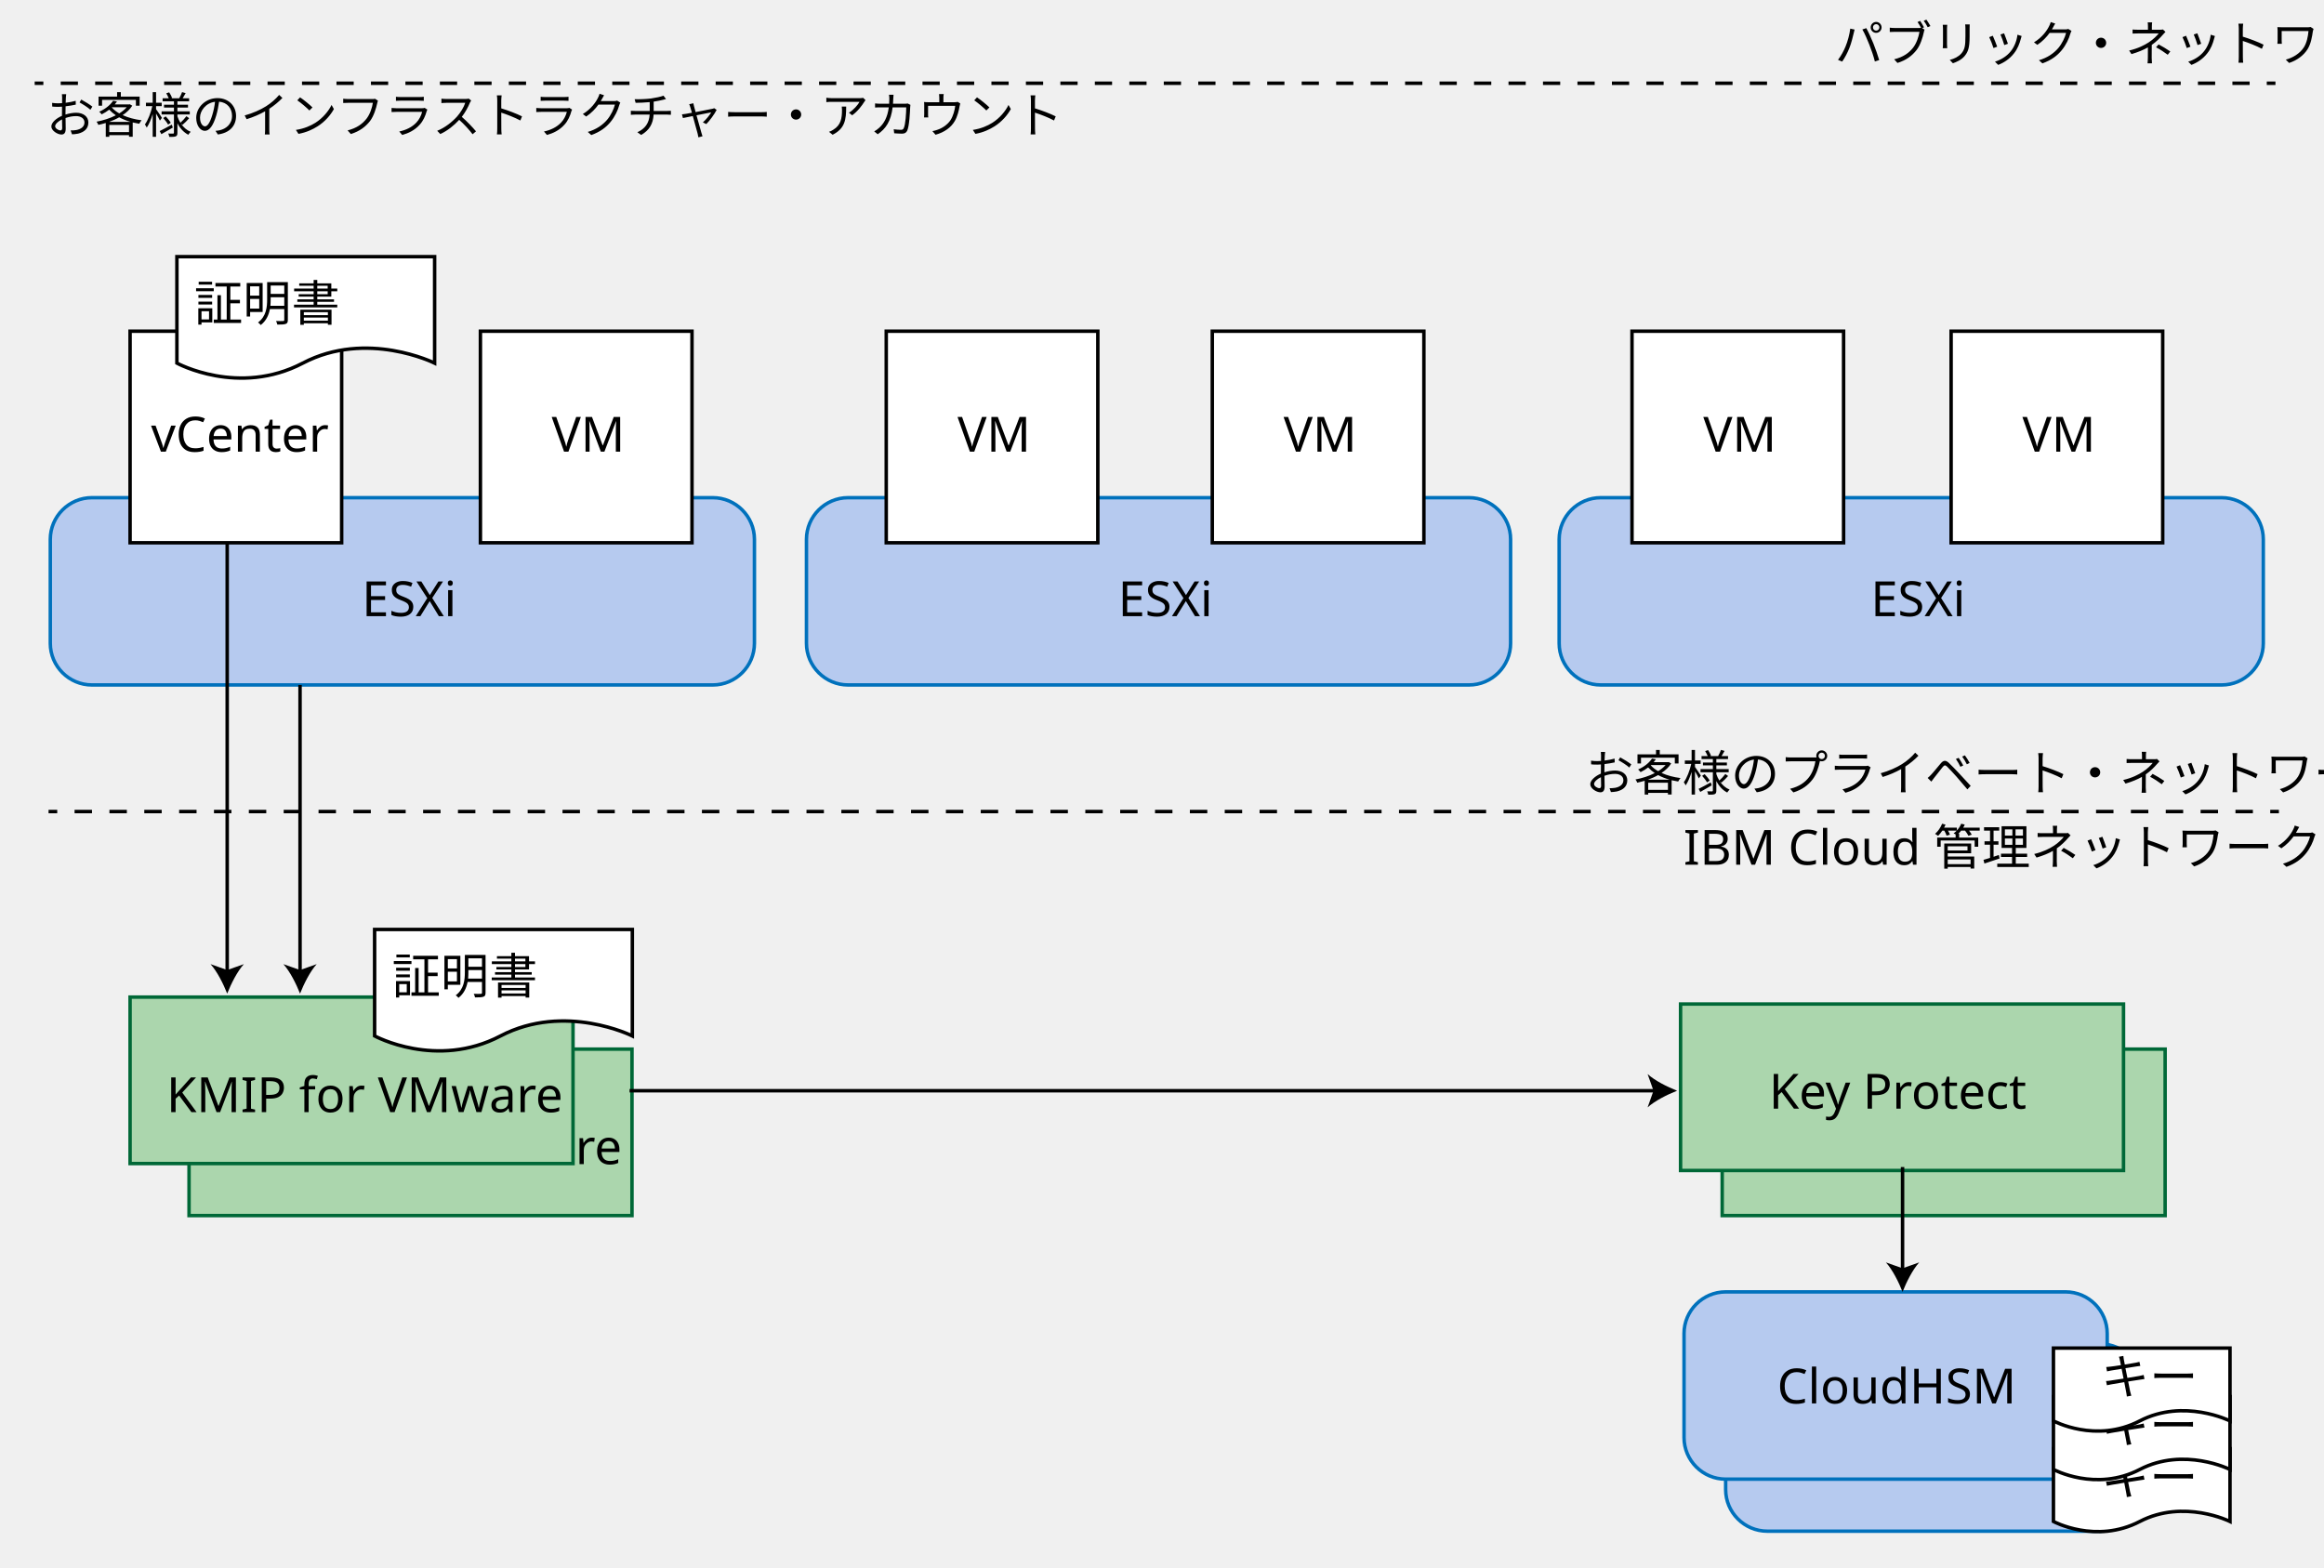
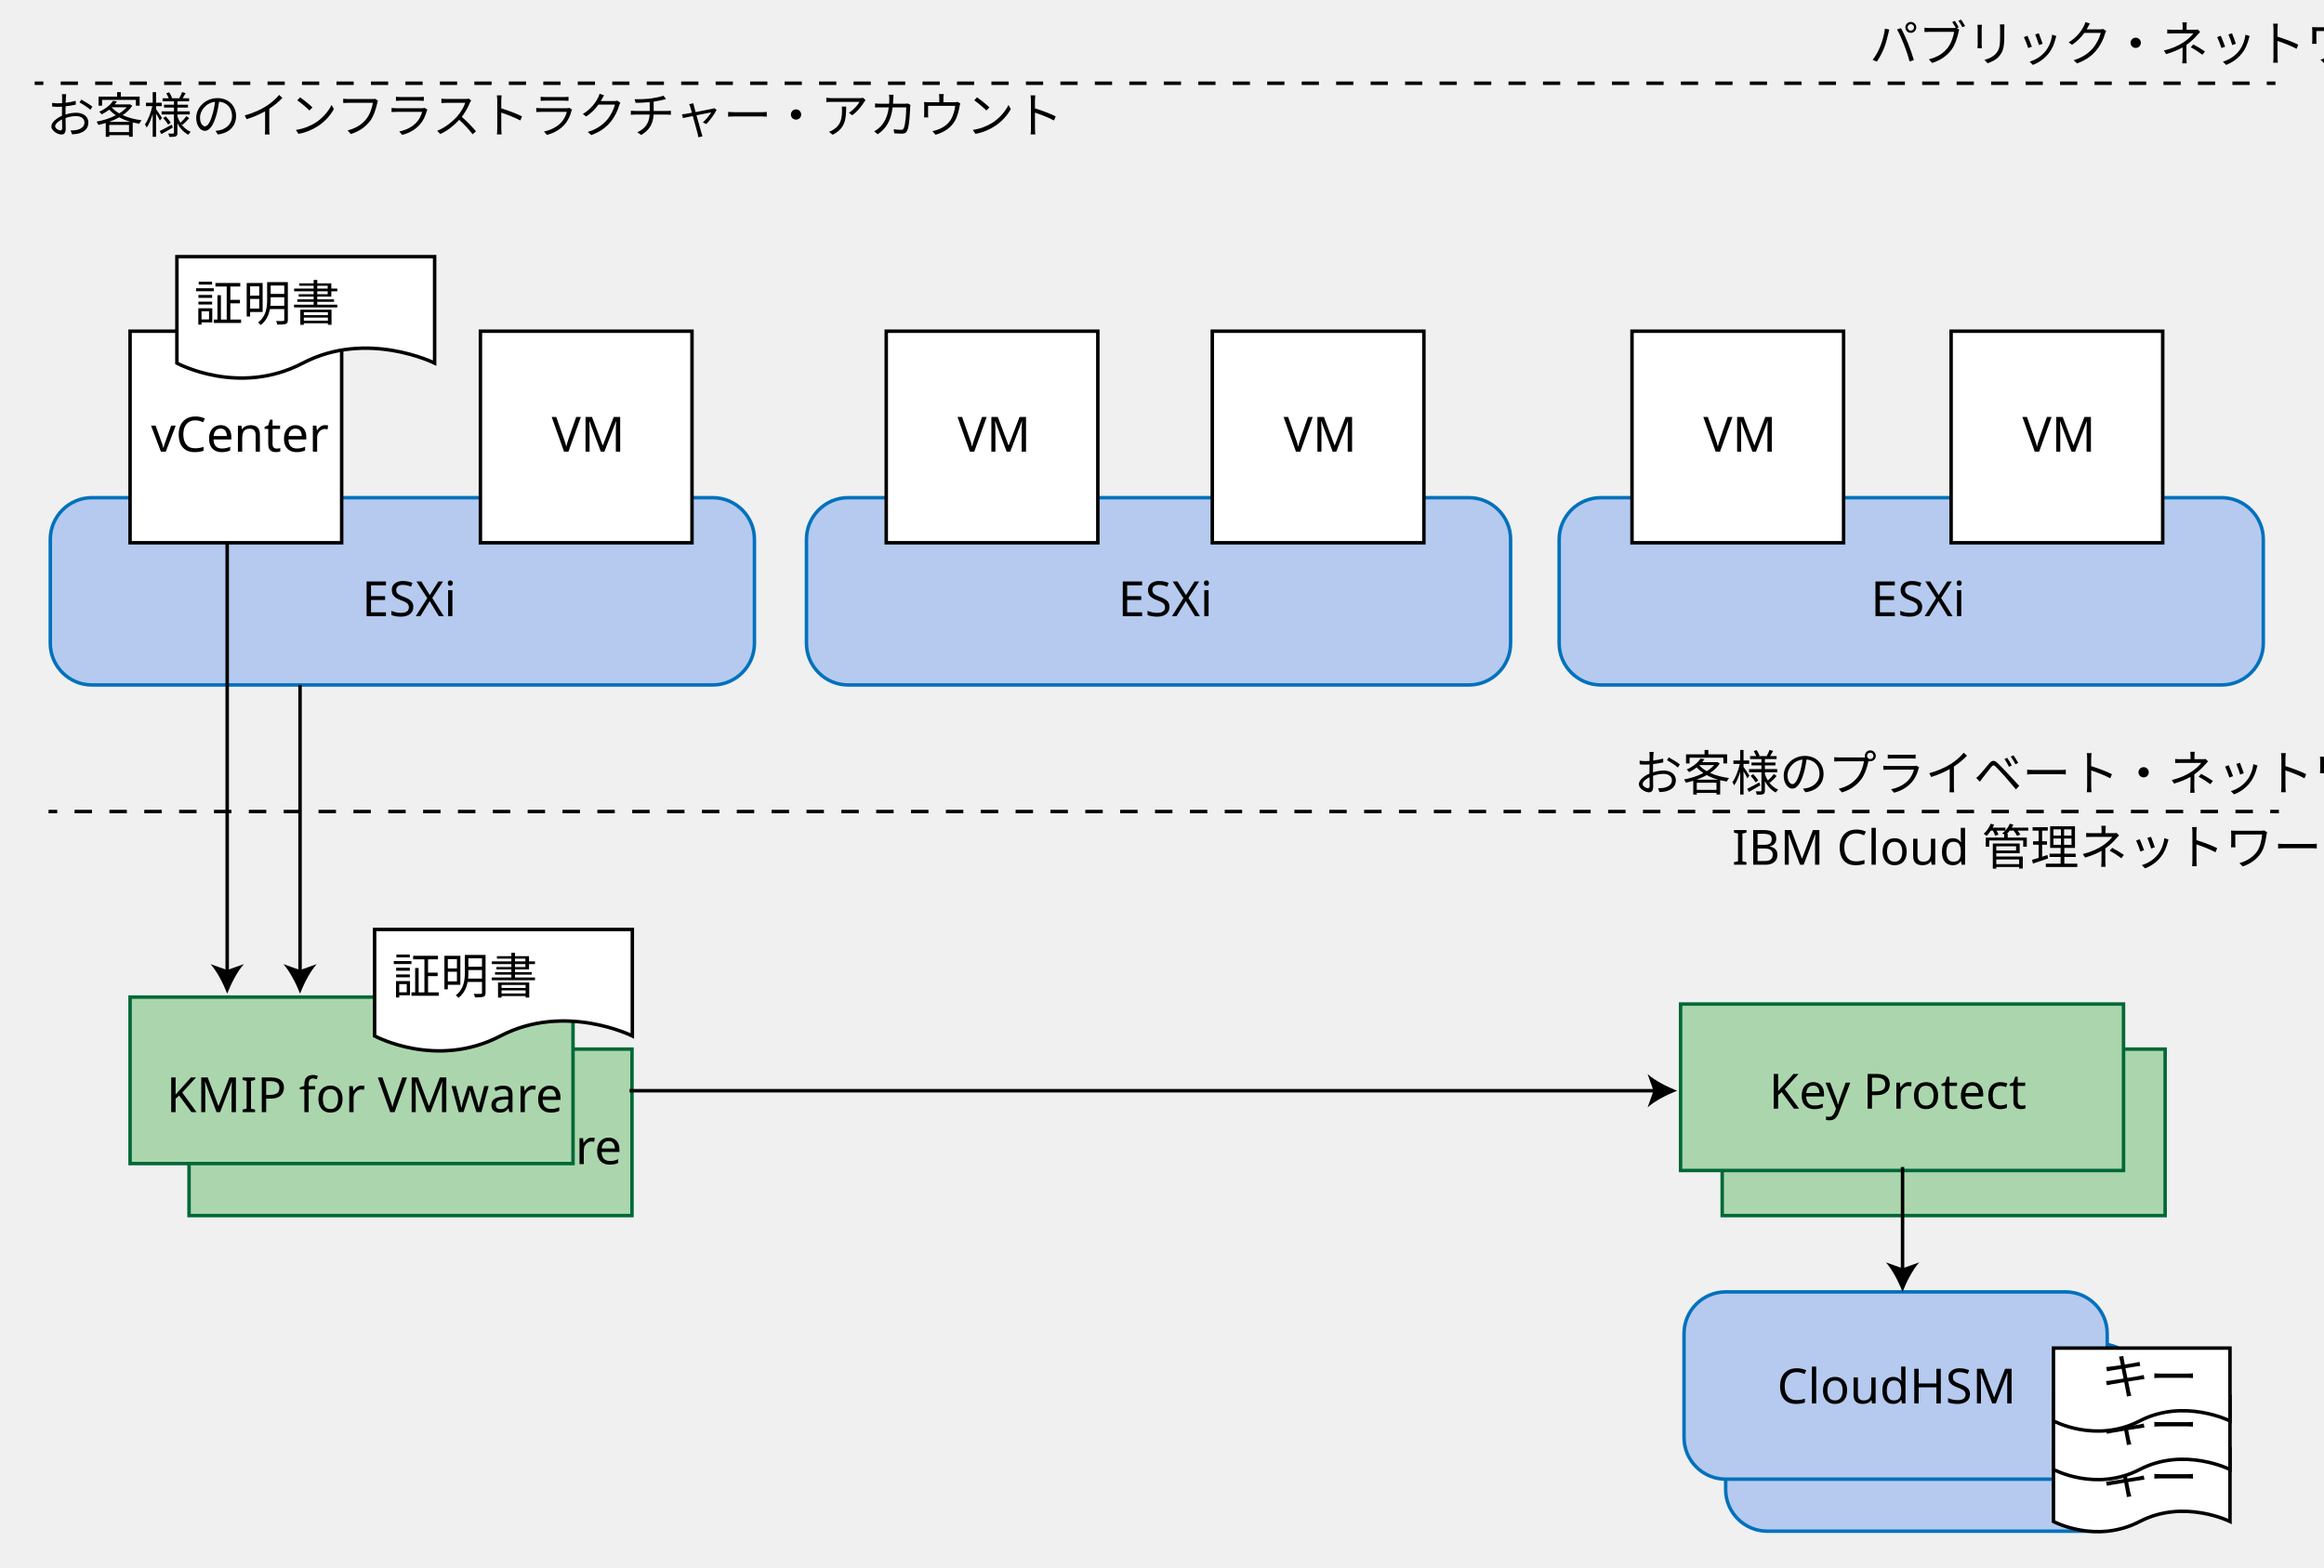
<svg xmlns="http://www.w3.org/2000/svg" version="1.1" x="0px" y="0px" viewBox="0 0 670 452" style="enable-background:new 0 0 670 452;" xml:space="preserve" id="svg221">
  <defs id="defs225">
	
	
	
	
	
	
</defs>
  <style type="text/css" id="style2">
	.st0{fill:#B6CAEF;stroke:#0071BC;stroke-miterlimit:10;}
	.st1{font-family:'IBMPlexSans';}
	.st2{font-size:14px;}
	.st3{fill:#FFFFFF;}
	.st4{fill:#FFFFFF;stroke:#000000;stroke-miterlimit:10;}
	.st5{fill:#ABD6AD;stroke:#006837;stroke-miterlimit:10;}
	.st6{fill:none;stroke:#000000;stroke-miterlimit:10;}
	.st7{fill:none;stroke:#000000;stroke-miterlimit:10;stroke-dasharray:4.969,4.969;}
	.st8{fill:none;stroke:#000000;stroke-miterlimit:10;stroke-dasharray:5.024,5.024;}
</style>
  <g id="vCenter_VM_ESXi">
    <g id="ESXi_1">
      <path class="st0" d="M205.5,197.5h-179c-6.6,0-12-5.4-12-12v-30c0-6.6,5.4-12,12-12h179c6.6,0,12,5.4,12,12v30    C217.5,192.1,212.1,197.5,205.5,197.5z" id="path4" />
      <text transform="matrix(1 0 0 1 104.3335 177.6665)" class="st1 st2" id="text6" style="-inkscape-font-specification:'MS UI Gothic, Normal';font-family:'MS UI Gothic';font-weight:normal;font-style:normal;font-stretch:normal;font-variant:normal;font-size:14px;text-anchor:start;text-align:start;writing-mode:lr;font-variant-ligatures:normal;font-variant-caps:normal;font-variant-numeric:normal;font-feature-settings:normal;">ESXi</text>
    </g>
    <g id="ESXi_1_1_">
      <path class="st0" d="M423.5,197.5h-179c-6.6,0-12-5.4-12-12v-30c0-6.6,5.4-12,12-12h179c6.6,0,12,5.4,12,12v30    C435.5,192.1,430.1,197.5,423.5,197.5z" id="path9" />
      <text transform="matrix(1 0 0 1 322.3335 177.6665)" class="st1 st2" id="text11" style="-inkscape-font-specification:'MS UI Gothic, Normal';font-family:'MS UI Gothic';font-weight:normal;font-style:normal;font-stretch:normal;font-variant:normal;font-size:14px;text-anchor:start;text-align:start;writing-mode:lr;font-variant-ligatures:normal;font-variant-caps:normal;font-variant-numeric:normal;font-feature-settings:normal;">ESXi</text>
    </g>
    <g id="ESXi_1_2_">
      <path class="st0" d="M640.5,197.5h-179c-6.6,0-12-5.4-12-12v-30c0-6.6,5.4-12,12-12h179c6.6,0,12,5.4,12,12v30    C652.5,192.1,647.1,197.5,640.5,197.5z" id="path14" />
      <text transform="matrix(1 0 0 1 539.3335 177.6665)" class="st1 st2" id="text16" style="-inkscape-font-specification:'MS UI Gothic, Normal';font-family:'MS UI Gothic';font-weight:normal;font-style:normal;font-stretch:normal;font-variant:normal;font-size:14px;text-anchor:start;text-align:start;writing-mode:lr;font-variant-ligatures:normal;font-variant-caps:normal;font-variant-numeric:normal;font-feature-settings:normal;">ESXi</text>
    </g>
    <g id="vCenter">
      <g id="g23">
        <rect x="37.5" y="95.5" class="st3" width="61" height="61" id="rect19" />
        <path d="M98,96v60H38V96H98 M99,95H37v62h62V95L99,95z" id="path21" />
      </g>
      <text transform="matrix(1 0 0 1 43.5493 130.228)" class="st1 st2" id="text25" style="-inkscape-font-specification:'MS UI Gothic, Normal';font-family:'MS UI Gothic';font-weight:normal;font-style:normal;font-stretch:normal;font-variant:normal;font-size:14px;text-anchor:start;text-align:start;writing-mode:lr;font-variant-ligatures:normal;font-variant-caps:normal;font-variant-numeric:normal;font-feature-settings:normal;">vCenter</text>
    </g>
    <g id="VM1">
      <g id="g32">
        <rect x="138.5" y="95.5" class="st3" width="61" height="61" id="rect28" />
        <path d="M199,96v60h-60V96H199 M200,95h-62v62h62V95L200,95z" id="path30" />
      </g>
      <text transform="matrix(1 0 0 1 159.053 130.228)" class="st1 st2" id="text34" style="-inkscape-font-specification:'MS UI Gothic, Normal';font-family:'MS UI Gothic';font-weight:normal;font-style:normal;font-stretch:normal;font-variant:normal;font-size:14px;text-anchor:start;text-align:start;writing-mode:lr;font-variant-ligatures:normal;font-variant-caps:normal;font-variant-numeric:normal;font-feature-settings:normal;">VM</text>
    </g>
    <g id="VM2">
      <g id="g41">
        <rect x="255.5" y="95.5" class="st3" width="61" height="61" id="rect37" />
        <path d="M316,96v60h-60V96H316 M317,95h-62v62h62V95L317,95z" id="path39" />
      </g>
      <text transform="matrix(1 0 0 1 276.053 130.228)" class="st1 st2" id="text43" style="-inkscape-font-specification:'MS UI Gothic, Normal';font-family:'MS UI Gothic';font-weight:normal;font-style:normal;font-stretch:normal;font-variant:normal;font-size:14px;text-anchor:start;text-align:start;writing-mode:lr;font-variant-ligatures:normal;font-variant-caps:normal;font-variant-numeric:normal;font-feature-settings:normal;">VM</text>
    </g>
    <g id="VM3">
      <g id="g50">
        <rect x="349.5" y="95.5" class="st3" width="61" height="61" id="rect46" />
        <path d="M410,96v60h-60V96H410 M411,95h-62v62h62V95L411,95z" id="path48" />
      </g>
      <text transform="matrix(1 0 0 1 370.053 130.228)" class="st1 st2" id="text52" style="-inkscape-font-specification:'MS UI Gothic, Normal';font-family:'MS UI Gothic';font-weight:normal;font-style:normal;font-stretch:normal;font-variant:normal;font-size:14px;text-anchor:start;text-align:start;writing-mode:lr;font-variant-ligatures:normal;font-variant-caps:normal;font-variant-numeric:normal;font-feature-settings:normal;">VM</text>
    </g>
    <g id="VM4">
      <g id="g59">
        <rect x="470.5" y="95.5" class="st3" width="61" height="61" id="rect55" />
        <path d="M531,96v60h-60V96H531 M532,95h-62v62h62V95L532,95z" id="path57" />
      </g>
      <text transform="matrix(1 0 0 1 491.053 130.228)" class="st1 st2" id="text61" style="-inkscape-font-specification:'MS UI Gothic, Normal';font-family:'MS UI Gothic';font-weight:normal;font-style:normal;font-stretch:normal;font-variant:normal;font-size:14px;text-anchor:start;text-align:start;writing-mode:lr;font-variant-ligatures:normal;font-variant-caps:normal;font-variant-numeric:normal;font-feature-settings:normal;">VM</text>
    </g>
    <g id="VM5">
      <g id="g68">
        <rect x="562.5" y="95.5" class="st3" width="61" height="61" id="rect64" />
        <path d="M623,96v60h-60V96H623 M624,95h-62v62h62V95L624,95z" id="path66" />
      </g>
      <text transform="matrix(1 0 0 1 583.053 130.228)" class="st1 st2" id="text70" style="-inkscape-font-specification:'MS UI Gothic, Normal';font-family:'MS UI Gothic';font-weight:normal;font-style:normal;font-stretch:normal;font-variant:normal;font-size:14px;text-anchor:start;text-align:start;writing-mode:lr;font-variant-ligatures:normal;font-variant-caps:normal;font-variant-numeric:normal;font-feature-settings:normal;">VM</text>
    </g>
    <g id="certificate_top">
      <path class="st4" d="M51,74v30.7c0,0,17.8,9.7,36.3,0s38,0,38,0V74H51z" id="path73" />
      <text transform="matrix(1 0 0 1 56 92.5)" class="st1 st2" id="text75" style="-inkscape-font-specification:'MS UI Gothic, Normal';font-family:'MS UI Gothic';font-weight:normal;font-style:normal;font-stretch:normal;font-variant:normal;font-size:14px;text-anchor:start;text-align:start;writing-mode:lr;font-variant-ligatures:normal;font-variant-caps:normal;font-variant-numeric:normal;font-feature-settings:normal;">証明書</text>
    </g>
  </g>
  <g id="KMIP">
    <g id="g98">
      <g id="g91">
        <g id="g83">
          <rect x="54.5" y="302.5" class="st5" width="127.7" height="48" id="rect79" />
          <text transform="matrix(1 0 0 1 65 335.667)" class="st1 st2" id="text81" style="-inkscape-font-specification:'MS UI Gothic, Normal';font-family:'MS UI Gothic';font-weight:normal;font-style:normal;font-stretch:normal;font-variant:normal;font-size:14px;text-anchor:start;text-align:start;writing-mode:lr;font-variant-ligatures:normal;font-variant-caps:normal;font-variant-numeric:normal;font-feature-settings:normal;">KMIP for VMware</text>
        </g>
        <g id="g89">
          <rect x="37.5" y="287.5" class="st5" width="127.7" height="48" id="rect85" />
          <text transform="matrix(1 0 0 1 48 320.667)" class="st1 st2" id="text87" style="-inkscape-font-specification:'MS UI Gothic, Normal';font-family:'MS UI Gothic';font-weight:normal;font-style:normal;font-stretch:normal;font-variant:normal;font-size:14px;text-anchor:start;text-align:start;writing-mode:lr;font-variant-ligatures:normal;font-variant-caps:normal;font-variant-numeric:normal;font-feature-settings:normal;">KMIP for VMware</text>
        </g>
      </g>
      <g id="certificate_top_1_">
        <path class="st4" d="M108,268v30.7c0,0,17.8,9.7,36.3,0c18.6-9.7,38,0,38,0V268H108z" id="path93" />
        <text transform="matrix(1 0 0 1 113 286.5)" class="st1 st2" id="text95" style="-inkscape-font-specification:'MS UI Gothic, Normal';font-family:'MS UI Gothic';font-weight:normal;font-style:normal;font-stretch:normal;font-variant:normal;font-size:14px;text-anchor:start;text-align:start;writing-mode:lr;font-variant-ligatures:normal;font-variant-caps:normal;font-variant-numeric:normal;font-feature-settings:normal;">証明書</text>
      </g>
    </g>
  </g>
  <g id="Key_protect">
    <g id="g113">
      <g id="g105">
        <rect x="496.5" y="302.5" class="st5" width="127.7" height="48" id="rect101" />
        <text transform="matrix(1 0 0 1 522 332.667)" class="st1 st2" id="text103" style="-inkscape-font-specification:'MS UI Gothic, Normal';font-family:'MS UI Gothic';font-weight:normal;font-style:normal;font-stretch:normal;font-variant:normal;font-size:14px;text-anchor:start;text-align:start;writing-mode:lr;font-variant-ligatures:normal;font-variant-caps:normal;font-variant-numeric:normal;font-feature-settings:normal;">Key Protect</text>
      </g>
      <g id="g111">
        <rect x="484.5" y="289.5" class="st5" width="127.7" height="48" id="rect107" />
        <text transform="matrix(1 0 0 1 510 319.667)" class="st1 st2" id="text109" style="-inkscape-font-specification:'MS UI Gothic, Normal';font-family:'MS UI Gothic';font-weight:normal;font-style:normal;font-stretch:normal;font-variant:normal;font-size:14px;text-anchor:start;text-align:start;writing-mode:lr;font-variant-ligatures:normal;font-variant-caps:normal;font-variant-numeric:normal;font-feature-settings:normal;">Key Protect</text>
      </g>
    </g>
  </g>
  <g id="CloudHSM_and_Key">
    <g id="g150">
      <g id="g128">
        <g id="g120">
          <path class="st0" d="M605.5,441.5h-96c-6.6,0-12-5.4-12-12v-30c0-6.6,5.4-12,12-12h96c6.6,0,12,5.4,12,12v30      C617.5,436.1,612.1,441.5,605.5,441.5z" id="path116" />
          <text transform="matrix(1 0 0 1 530.333 419.667)" class="st1 st2" id="text118" style="-inkscape-font-specification:'MS UI Gothic, Normal';font-family:'MS UI Gothic';font-weight:normal;font-style:normal;font-stretch:normal;font-variant:normal;font-size:14px;text-anchor:start;text-align:start;writing-mode:lr;font-variant-ligatures:normal;font-variant-caps:normal;font-variant-numeric:normal;font-feature-settings:normal;">CloudHSM</text>
        </g>
        <g id="g126">
          <path class="st0" d="M595.5,426.5h-98c-6.6,0-12-5.4-12-12v-30c0-6.6,5.4-12,12-12h98c6.6,0,12,5.4,12,12v30      C607.5,421.1,602.1,426.5,595.5,426.5z" id="path122" />
          <text transform="matrix(1 0 0 1 512.333 404.667)" class="st1 st2" id="text124" style="-inkscape-font-specification:'MS UI Gothic, Normal';font-family:'MS UI Gothic';font-weight:normal;font-style:normal;font-stretch:normal;font-variant:normal;font-size:14px;text-anchor:start;text-align:start;writing-mode:lr;font-variant-ligatures:normal;font-variant-caps:normal;font-variant-numeric:normal;font-feature-settings:normal;">CloudHSM</text>
        </g>
      </g>
      <g id="g148">
        <g id="g134">
          <path class="st4" d="M592,417.7v21c0,0,12.2,6.6,24.9,0s26,0,26,0v-21H592z" id="path130" />
          <text transform="matrix(1 0 0 1 605.6666 431.0458)" class="st1 st2" id="text132" style="-inkscape-font-specification:'MS UI Gothic, Normal';font-family:'MS UI Gothic';font-weight:normal;font-style:normal;font-stretch:normal;font-variant:normal;font-size:14px;text-anchor:start;text-align:start;writing-mode:lr;font-variant-ligatures:normal;font-variant-caps:normal;font-variant-numeric:normal;font-feature-settings:normal;">キー</text>
        </g>
        <g id="g140">
          <path class="st4" d="M592,402.7v21c0,0,12.2,6.6,24.9,0s26,0,26,0v-21H592z" id="path136" />
          <text transform="matrix(1 0 0 1 605.6666 416.0458)" class="st1 st2" id="text138" style="-inkscape-font-specification:'MS UI Gothic, Normal';font-family:'MS UI Gothic';font-weight:normal;font-style:normal;font-stretch:normal;font-variant:normal;font-size:14px;text-anchor:start;text-align:start;writing-mode:lr;font-variant-ligatures:normal;font-variant-caps:normal;font-variant-numeric:normal;font-feature-settings:normal;">キー</text>
        </g>
        <g id="g146">
          <path class="st4" d="M592,388.7v21c0,0,12.2,6.6,24.9,0s26,0,26,0v-21H592z" id="path142" />
          <text transform="matrix(1 0 0 1 605.6666 402.0458)" class="st1 st2" id="text144" style="-inkscape-font-specification:'MS UI Gothic, Normal';font-family:'MS UI Gothic';font-weight:normal;font-style:normal;font-stretch:normal;font-variant:normal;font-size:14px;text-anchor:start;text-align:start;writing-mode:lr;font-variant-ligatures:normal;font-variant-caps:normal;font-variant-numeric:normal;font-feature-settings:normal;">キー</text>
        </g>
      </g>
    </g>
  </g>
  <text style="font-size:14px;font-family:'MS UI Gothic';-inkscape-font-specification:'MS UI Gothic, Normal';font-weight:normal;font-style:normal;font-stretch:normal;font-variant:normal;text-anchor:start;text-align:start;writing-mode:lr;font-variant-ligatures:normal;font-variant-caps:normal;font-variant-numeric:normal;font-feature-settings:normal;" id="text153" class="st1 st2" x="13.334" y="38.334">お客様のインフラストラクチャー・アカウント</text>
-   <text style="font-style:normal;font-variant:normal;font-weight:normal;font-stretch:normal;font-size:14px;font-family:'MS UI Gothic';-inkscape-font-specification:'MS UI Gothic, Normal';font-variant-ligatures:normal;font-variant-caps:normal;font-variant-numeric:normal;font-feature-settings:normal;text-align:start;writing-mode:lr-tb;text-anchor:start" id="text155" class="st1 st2" x="529" y="17.666">パブリック・ネットワーク</text>
-   <text style="font-style:normal;font-variant:normal;font-weight:normal;font-stretch:normal;font-size:14px;font-family:'MS UI Gothic';-inkscape-font-specification:'MS UI Gothic, Normal';font-variant-ligatures:normal;font-variant-caps:normal;font-variant-numeric:normal;font-feature-settings:normal;text-align:start;writing-mode:lr-tb;text-anchor:start" id="text157" class="st1 st2" x="457" y="228">お客様のプライベート・ネットワーク</text>
-   <text style="font-style:normal;font-variant:normal;font-weight:normal;font-stretch:normal;font-size:14px;font-family:'MS UI Gothic';-inkscape-font-specification:'MS UI Gothic, Normal';font-variant-ligatures:normal;font-variant-caps:normal;font-variant-numeric:normal;font-feature-settings:normal;text-align:start;writing-mode:lr-tb;text-anchor:start" id="text159" class="st1 st2" x="485.333" y="249.333">IBM Cloud 管理ネットワーク</text>
+   <text style="font-style:normal;font-variant:normal;font-weight:normal;font-stretch:normal;font-size:14px;font-family:'MS UI Gothic';-inkscape-font-specification:'MS UI Gothic, Normal';font-variant-ligatures:normal;font-variant-caps:normal;font-variant-numeric:normal;font-feature-settings:normal;text-align:start;writing-mode:lr-tb;text-anchor:start" id="text155" class="st1 st2" x="539" y="17.666">パブリック・ネットワーク</text>
+   <text style="font-style:normal;font-variant:normal;font-weight:normal;font-stretch:normal;font-size:14px;font-family:'MS UI Gothic';-inkscape-font-specification:'MS UI Gothic, Normal';font-variant-ligatures:normal;font-variant-caps:normal;font-variant-numeric:normal;font-feature-settings:normal;text-align:start;writing-mode:lr-tb;text-anchor:start" id="text157" class="st1 st2" x="471" y="228">お客様のプライベート・ネットワーク</text>
+   <text style="font-style:normal;font-variant:normal;font-weight:normal;font-stretch:normal;font-size:14px;font-family:'MS UI Gothic';-inkscape-font-specification:'MS UI Gothic, Normal';font-variant-ligatures:normal;font-variant-caps:normal;font-variant-numeric:normal;font-feature-settings:normal;text-align:start;writing-mode:lr-tb;text-anchor:start" id="text159" class="st1 st2" x="499.333" y="249.333">IBM Cloud 管理ネットワーク</text>
  <g id="top_dash_line">
    <g id="g167">
      <line style="fill:none;stroke:#000000;stroke-miterlimit:10" id="line161" y2="24" x2="12.5" y1="24" x1="10" class="st6" />
      <line style="fill:none;stroke:#000000;stroke-miterlimit:10;stroke-dasharray:4.969, 4.969" id="line163" y2="24" x2="651" y1="24" x1="17.5" class="st7" />
      <line style="fill:none;stroke:#000000;stroke-miterlimit:10" id="line165" y2="24" x2="656" y1="24" x1="653.5" class="st6" />
    </g>
  </g>
  <g id="second_dash_line">
    <g id="g176">
      <line style="fill:none;stroke:#000000;stroke-miterlimit:10" id="line170" y2="234" x2="16.5" y1="234" x1="14" class="st6" />
      <line style="fill:none;stroke:#000000;stroke-miterlimit:10;stroke-dasharray:5.024, 5.024" id="line172" y2="234" x2="652" y1="234" x1="21.5" class="st8" />
      <line style="fill:none;stroke:#000000;stroke-miterlimit:10" id="line174" y2="234" x2="657" y1="234" x1="654.5" class="st6" />
    </g>
  </g>
  <g id="arrows">
    <g id="g188">
      <g id="g186">
        <line class="st6" x1="65.5" y1="156.5" x2="65.5" y2="280.5" id="line180" />
        <g id="g184">
          <path d="M65.5,286.5c-1.1-2.8-2.9-6.4-4.8-8.5l4.8,1.7l4.8-1.7C68.4,280.1,66.6,283.7,65.5,286.5z" id="path182" />
        </g>
      </g>
    </g>
    <g id="g198">
      <g id="g196">
        <line class="st6" x1="86.5" y1="197.5" x2="86.5" y2="280.5" id="line190" />
        <g id="g194">
          <path d="M86.5,286.5c-1.1-2.8-2.9-6.4-4.8-8.5l4.8,1.7l4.8-1.7C89.4,280.1,87.6,283.7,86.5,286.5z" id="path192" />
        </g>
      </g>
    </g>
    <g id="g208">
      <g id="g206">
        <line class="st6" x1="181.5" y1="314.5" x2="477.5" y2="314.5" id="line200" />
        <g id="g204">
          <path d="M483.5,314.5c-2.8,1.1-6.4,2.9-8.5,4.8l1.7-4.8l-1.7-4.8C477.1,311.6,480.7,313.4,483.5,314.5z" id="path202" />
        </g>
      </g>
    </g>
    <g id="g218">
      <g id="g216">
        <line class="st6" x1="548.5" y1="336.5" x2="548.5" y2="366.5" id="line210" />
        <g id="g214">
          <path d="M548.5,372.5c-1.1-2.8-2.9-6.4-4.8-8.5l4.8,1.7l4.8-1.7C551.4,366.1,549.6,369.7,548.5,372.5z" id="path212" />
        </g>
      </g>
    </g>
  </g>
</svg>
